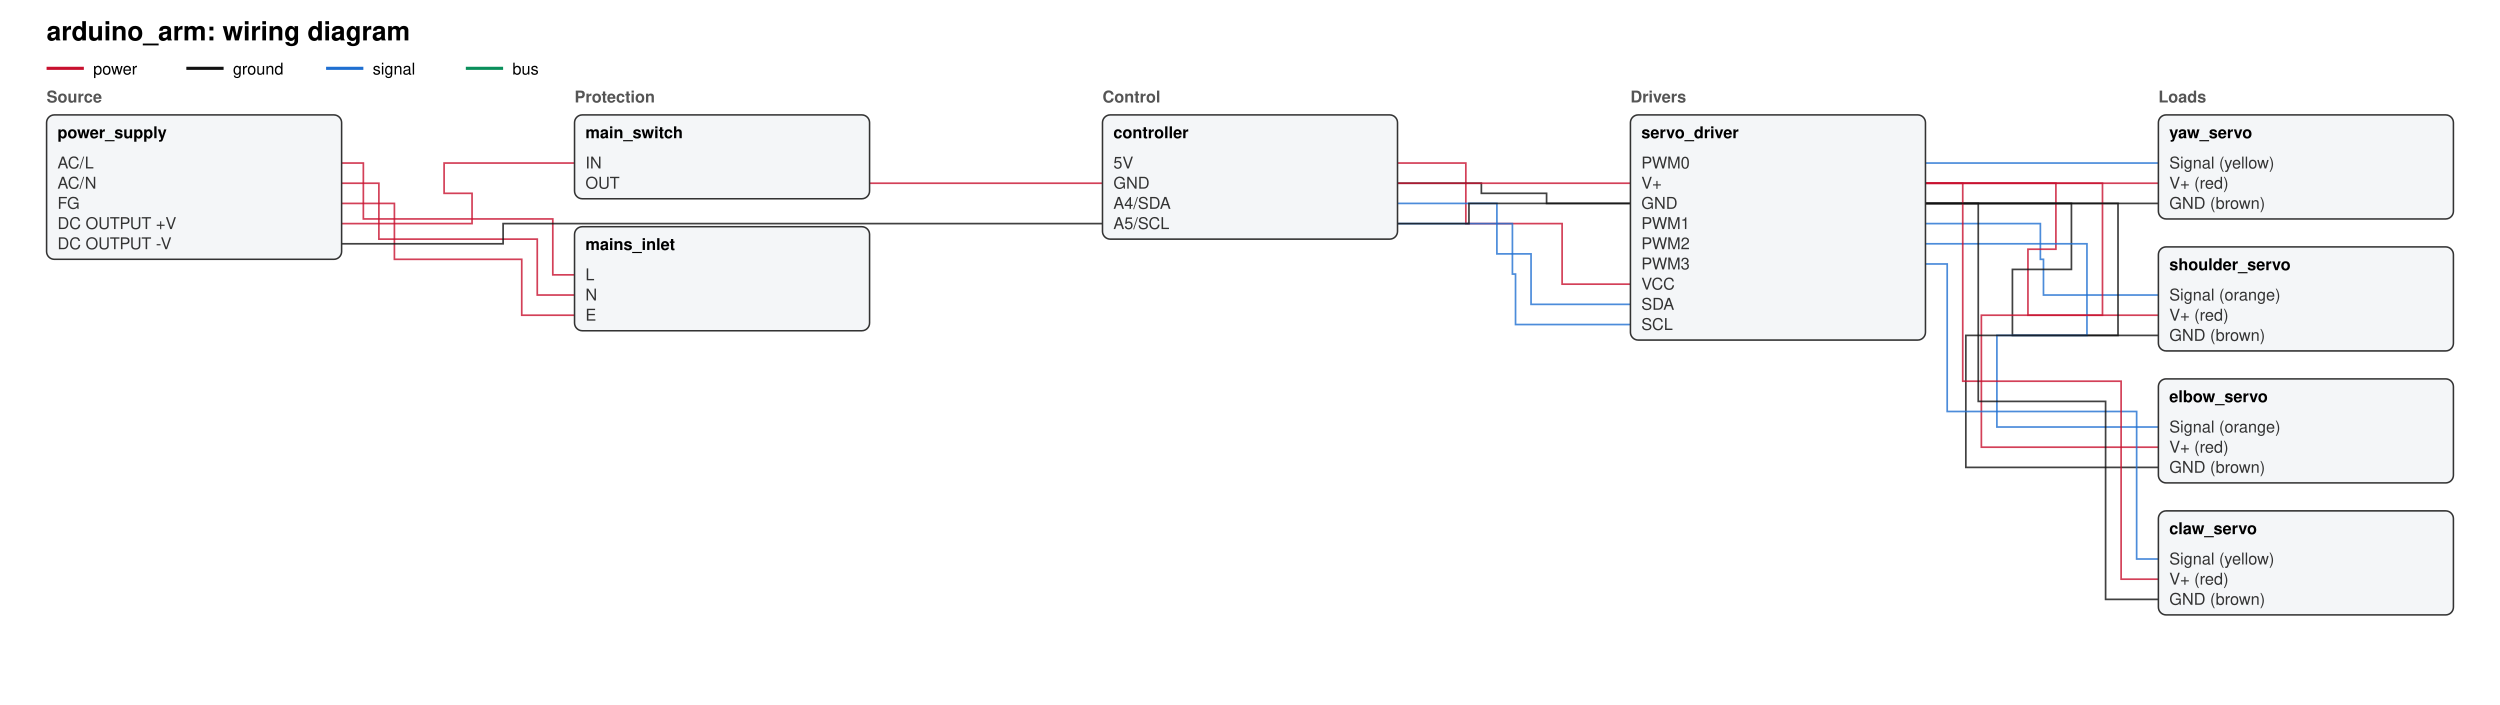
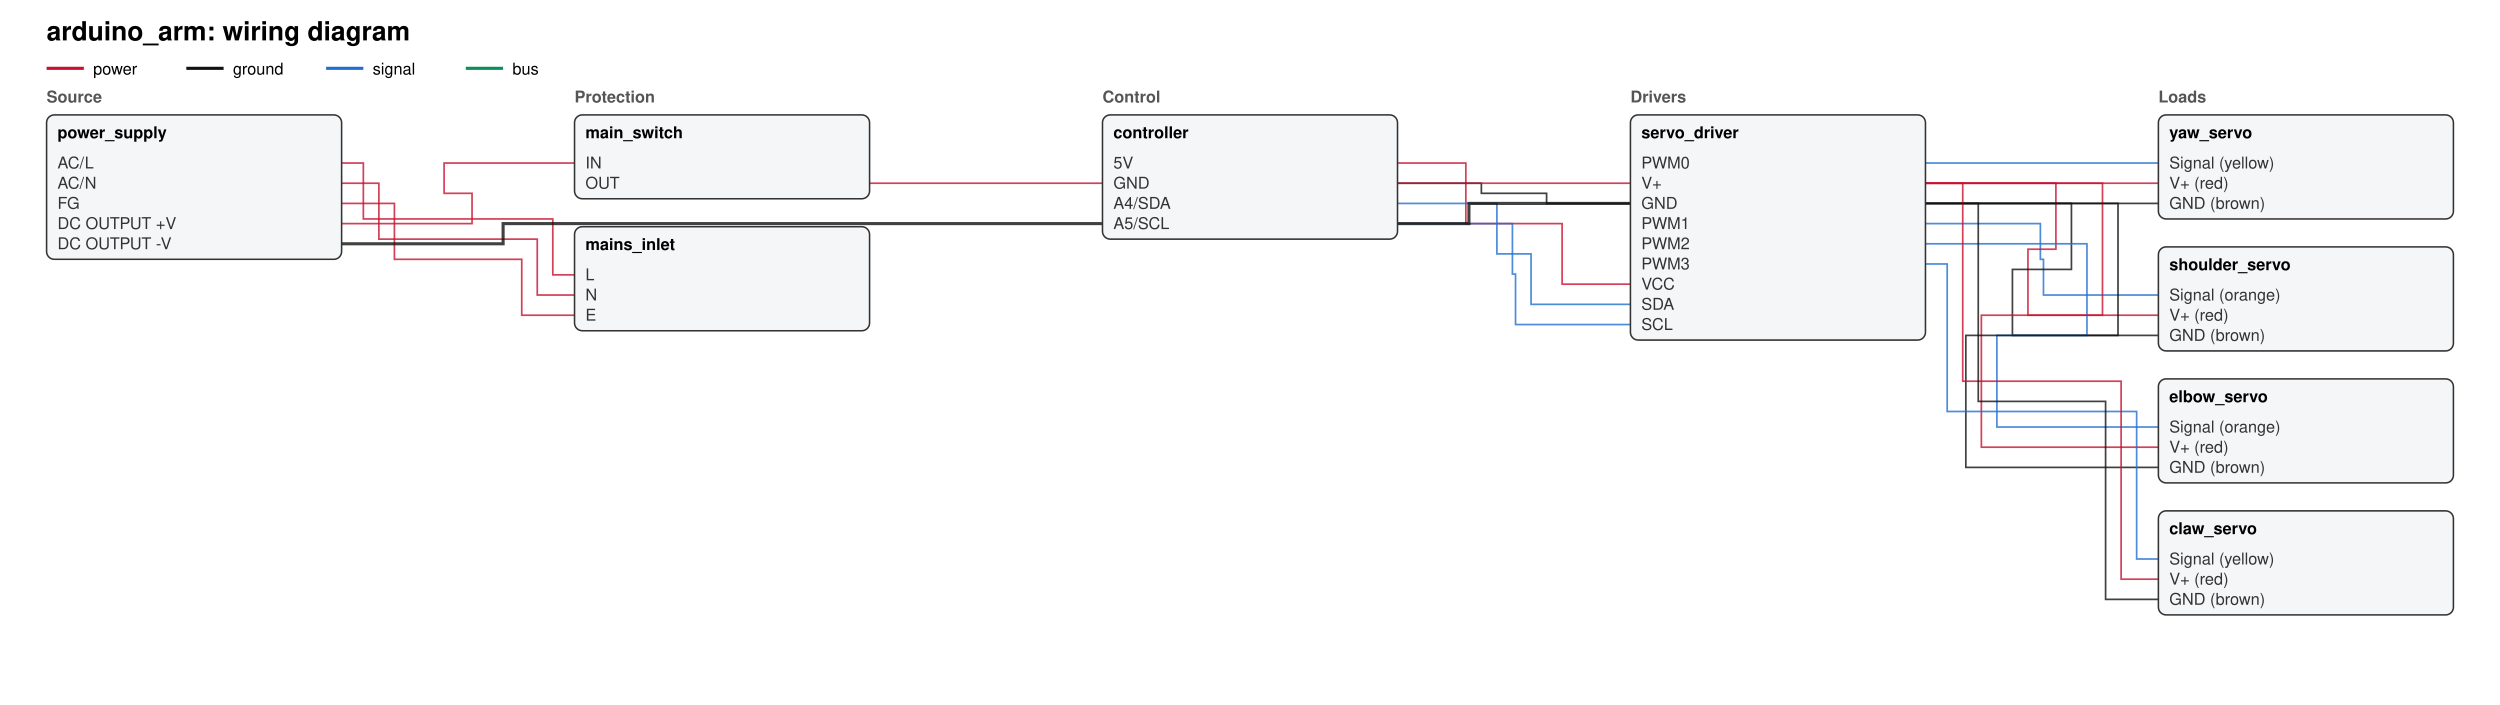
<svg xmlns="http://www.w3.org/2000/svg" viewBox="0 0 1610 454" width="1610" height="454" font-family="Helvetica, Arial, sans-serif" font-size="10.5">
  <rect width="100%" height="100%" fill="#ffffff" />
  <text x="30" y="26" font-size="17" font-weight="700">arduino_arm: wiring diagram</text>
  <line x1="30" y1="44" x2="54" y2="44" stroke="#c8102e" stroke-width="2" />
  <text x="60" y="48">power</text>
  <line x1="120" y1="44" x2="144" y2="44" stroke="#111111" stroke-width="2" />
  <text x="150" y="48">ground</text>
  <line x1="210" y1="44" x2="234" y2="44" stroke="#1f6fd1" stroke-width="2" />
  <text x="240" y="48">signal</text>
  <line x1="300" y1="44" x2="324" y2="44" stroke="#0a8f5b" stroke-width="2" />
  <text x="330" y="48">bus</text>
  <text x="30" y="66" font-weight="700" fill="#555">Source</text>
  <text x="370" y="66" font-weight="700" fill="#555">Protection</text>
  <text x="710" y="66" font-weight="700" fill="#555">Control</text>
  <text x="1050" y="66" font-weight="700" fill="#555">Drivers</text>
  <text x="1390" y="66" font-weight="700" fill="#555">Loads</text>
  <path d="M370 177 H356 V141 H234 V105 H220" fill="none" stroke="#c8102e" stroke-width="1.1" opacity="0.8" />
  <path d="M370 190 H346 V154 H244 V118 H220" fill="none" stroke="#c8102e" stroke-width="1.1" opacity="0.8" />
  <path d="M370 203 H336 V167 H254 V131 H220" fill="none" stroke="#c8102e" stroke-width="1.1" opacity="0.8" />
  <path d="M1240 105 H1284 V105 H1346 V105 H1390" fill="none" stroke="#1f6fd1" stroke-width="1.1" opacity="0.8" />
  <path d="M1240 118 H1294 V118 H1336 V118 H1390" fill="none" stroke="#c8102e" stroke-width="1.1" opacity="0.8" />
  <path d="M1240 131 H1304 V131 H1326 V131 H1390" fill="none" stroke="#111111" stroke-width="1.1" opacity="0.8" />
  <path d="M1240 144 H1314 V167 H1316 V190 H1390" fill="none" stroke="#1f6fd1" stroke-width="1.1" opacity="0.8" />
  <path d="M1240 118 H1324 V160.5 H1306 V203 H1390" fill="none" stroke="#c8102e" stroke-width="1.1" opacity="0.8" />
  <path d="M1240 131 H1334 V173.5 H1296 V216 H1390" fill="none" stroke="#111111" stroke-width="1.1" opacity="0.8" />
  <path d="M1240 157 H1344 V216 H1286 V275 H1390" fill="none" stroke="#1f6fd1" stroke-width="1.1" opacity="0.8" />
  <path d="M1240 118 H1354 V203 H1276 V288 H1390" fill="none" stroke="#c8102e" stroke-width="1.1" opacity="0.8" />
  <path d="M1240 131 H1364 V216 H1266 V301 H1390" fill="none" stroke="#111111" stroke-width="1.1" opacity="0.8" />
  <path d="M1240 170 H1254 V265 H1376 V360 H1390" fill="none" stroke="#1f6fd1" stroke-width="1.1" opacity="0.8" />
  <path d="M1240 118 H1264 V245.5 H1366 V373 H1390" fill="none" stroke="#c8102e" stroke-width="1.1" opacity="0.8" />
  <path d="M1240 131 H1274 V258.5 H1356 V386 H1390" fill="none" stroke="#111111" stroke-width="1.1" opacity="0.8" />
  <path d="M900 105 H944 V144 H1006 V183 H1050" fill="none" stroke="#c8102e" stroke-width="1.1" opacity="0.8" />
  <path d="M900 118 H954 V124.5 H996 V131 H1050" fill="none" stroke="#111111" stroke-width="1.1" opacity="0.8" />
  <path d="M900 131 H964 V163.5 H986 V196 H1050" fill="none" stroke="#1f6fd1" stroke-width="1.1" opacity="0.8" />
  <path d="M900 144 H974 V176.5 H976 V209 H1050" fill="none" stroke="#1f6fd1" stroke-width="1.1" opacity="0.8" />
  <path d="M220 144 H304 V124.5 H286 V105 H370" fill="none" stroke="#c8102e" stroke-width="1.1" opacity="0.8" />
  <path d="M560 118 H654 V118 H956 V118 H1050" fill="none" stroke="#c8102e" stroke-width="1.1" opacity="0.8" />
-   <path d="M220 157 H324 V144 H946 V131 H1050" fill="none" stroke="#111111" stroke-width="1.1" opacity="0.8" />
+   <path d="M220 157 H324 V144 H946 V131 H1050" fill="none" stroke="#111111" stroke-width="2" opacity="0.8" />
  <rect x="1390" y="74" width="190" height="67" rx="5" fill="#f4f6f8" stroke="#333" />
  <text x="1397" y="89" font-weight="700">yaw_servo</text>
  <text x="1397" y="108.5" fill="#333">Signal (yellow)</text>
  <text x="1397" y="121.5" fill="#333">V+ (red)</text>
  <text x="1397" y="134.5" fill="#333">GND (brown)</text>
  <rect x="1390" y="159" width="190" height="67" rx="5" fill="#f4f6f8" stroke="#333" />
  <text x="1397" y="174" font-weight="700">shoulder_servo</text>
  <text x="1397" y="193.5" fill="#333">Signal (orange)</text>
  <text x="1397" y="206.5" fill="#333">V+ (red)</text>
  <text x="1397" y="219.5" fill="#333">GND (brown)</text>
  <rect x="1390" y="244" width="190" height="67" rx="5" fill="#f4f6f8" stroke="#333" />
  <text x="1397" y="259" font-weight="700">elbow_servo</text>
  <text x="1397" y="278.5" fill="#333">Signal (orange)</text>
  <text x="1397" y="291.5" fill="#333">V+ (red)</text>
  <text x="1397" y="304.5" fill="#333">GND (brown)</text>
  <rect x="1390" y="329" width="190" height="67" rx="5" fill="#f4f6f8" stroke="#333" />
  <text x="1397" y="344" font-weight="700">claw_servo</text>
  <text x="1397" y="363.5" fill="#333">Signal (yellow)</text>
  <text x="1397" y="376.5" fill="#333">V+ (red)</text>
  <text x="1397" y="389.5" fill="#333">GND (brown)</text>
  <rect x="710" y="74" width="190" height="80" rx="5" fill="#f4f6f8" stroke="#333" />
  <text x="717" y="89" font-weight="700">controller</text>
  <text x="717" y="108.5" fill="#333">5V</text>
  <text x="717" y="121.5" fill="#333">GND</text>
  <text x="717" y="134.5" fill="#333">A4/SDA</text>
  <text x="717" y="147.5" fill="#333">A5/SCL</text>
  <rect x="1050" y="74" width="190" height="145" rx="5" fill="#f4f6f8" stroke="#333" />
  <text x="1057" y="89" font-weight="700">servo_driver</text>
  <text x="1057" y="108.5" fill="#333">PWM0</text>
  <text x="1057" y="121.5" fill="#333">V+</text>
  <text x="1057" y="134.5" fill="#333">GND</text>
  <text x="1057" y="147.5" fill="#333">PWM1</text>
  <text x="1057" y="160.5" fill="#333">PWM2</text>
  <text x="1057" y="173.5" fill="#333">PWM3</text>
  <text x="1057" y="186.5" fill="#333">VCC</text>
  <text x="1057" y="199.5" fill="#333">SDA</text>
  <text x="1057" y="212.5" fill="#333">SCL</text>
  <rect x="370" y="74" width="190" height="54" rx="5" fill="#f4f6f8" stroke="#333" />
  <text x="377" y="89" font-weight="700">main_switch</text>
  <text x="377" y="108.5" fill="#333">IN</text>
  <text x="377" y="121.5" fill="#333">OUT</text>
  <rect x="30" y="74" width="190" height="93" rx="5" fill="#f4f6f8" stroke="#333" />
  <text x="37" y="89" font-weight="700">power_supply</text>
  <text x="37" y="108.5" fill="#333">AC/L</text>
  <text x="37" y="121.5" fill="#333">AC/N</text>
  <text x="37" y="134.5" fill="#333">FG</text>
  <text x="37" y="147.5" fill="#333">DC OUTPUT +V</text>
  <text x="37" y="160.5" fill="#333">DC OUTPUT -V</text>
  <rect x="370" y="146" width="190" height="67" rx="5" fill="#f4f6f8" stroke="#333" />
  <text x="377" y="161" font-weight="700">mains_inlet</text>
  <text x="377" y="180.5" fill="#333">L</text>
  <text x="377" y="193.5" fill="#333">N</text>
  <text x="377" y="206.5" fill="#333">E</text>
</svg>
